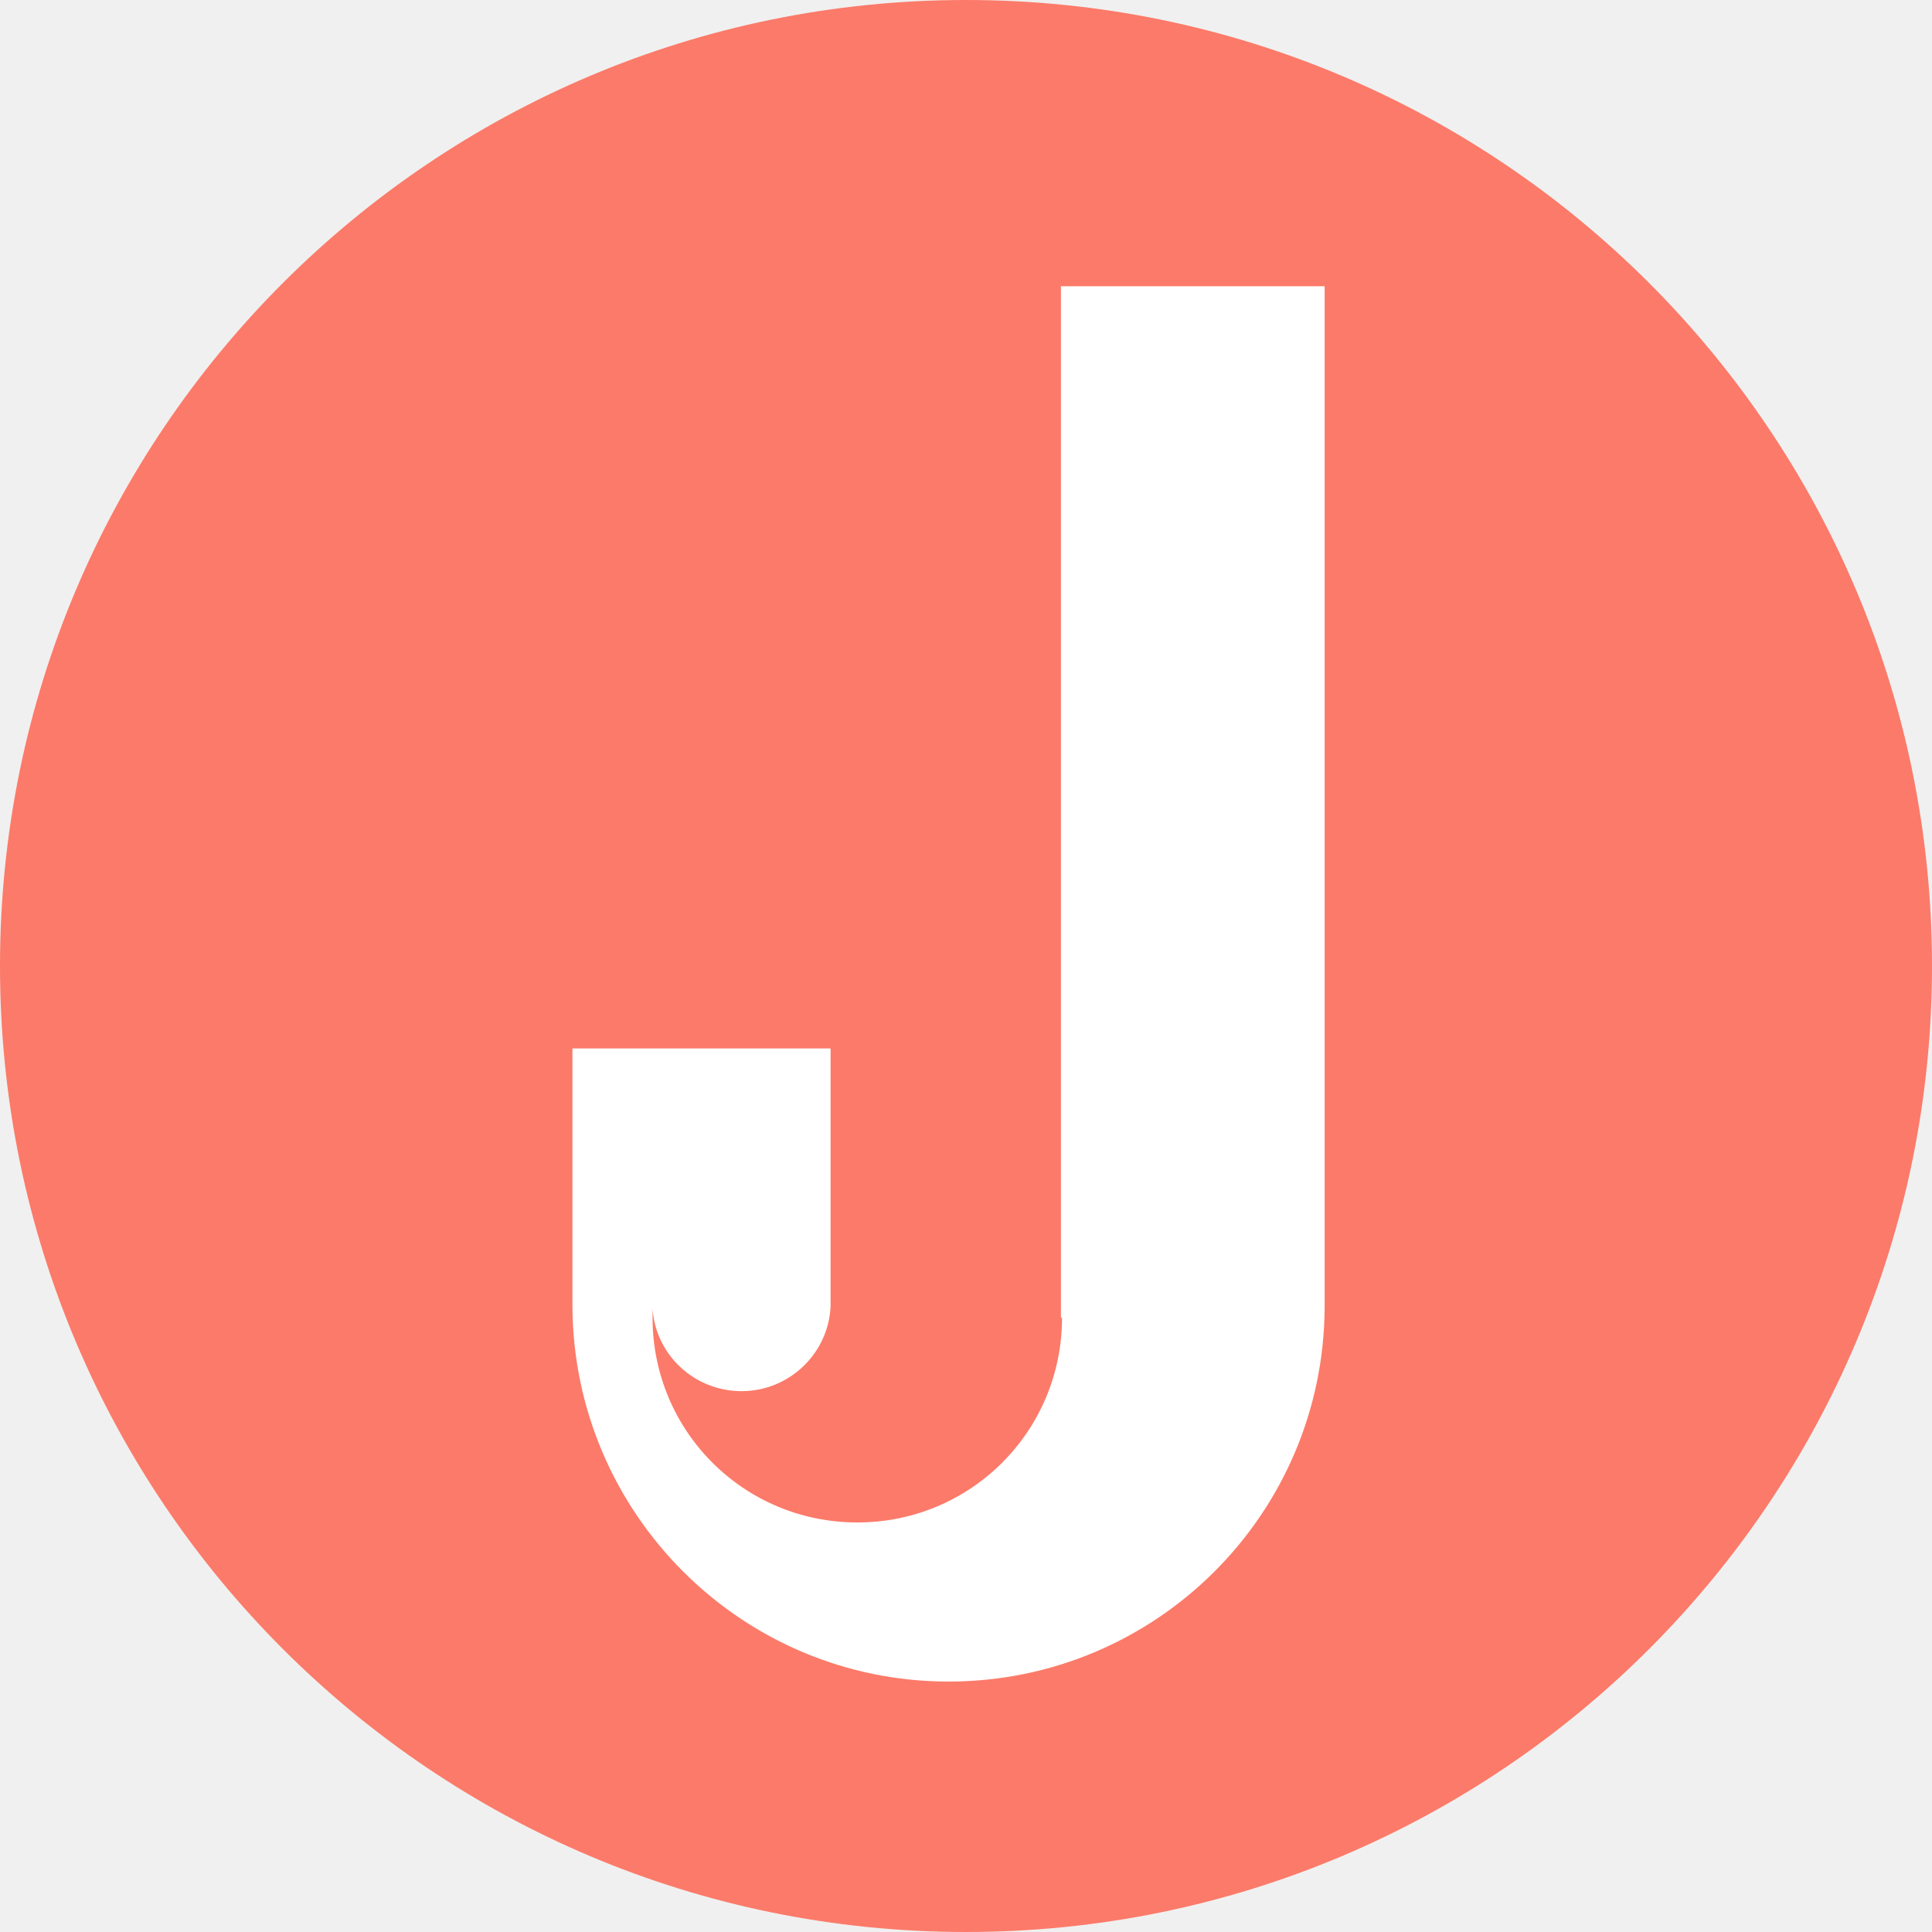
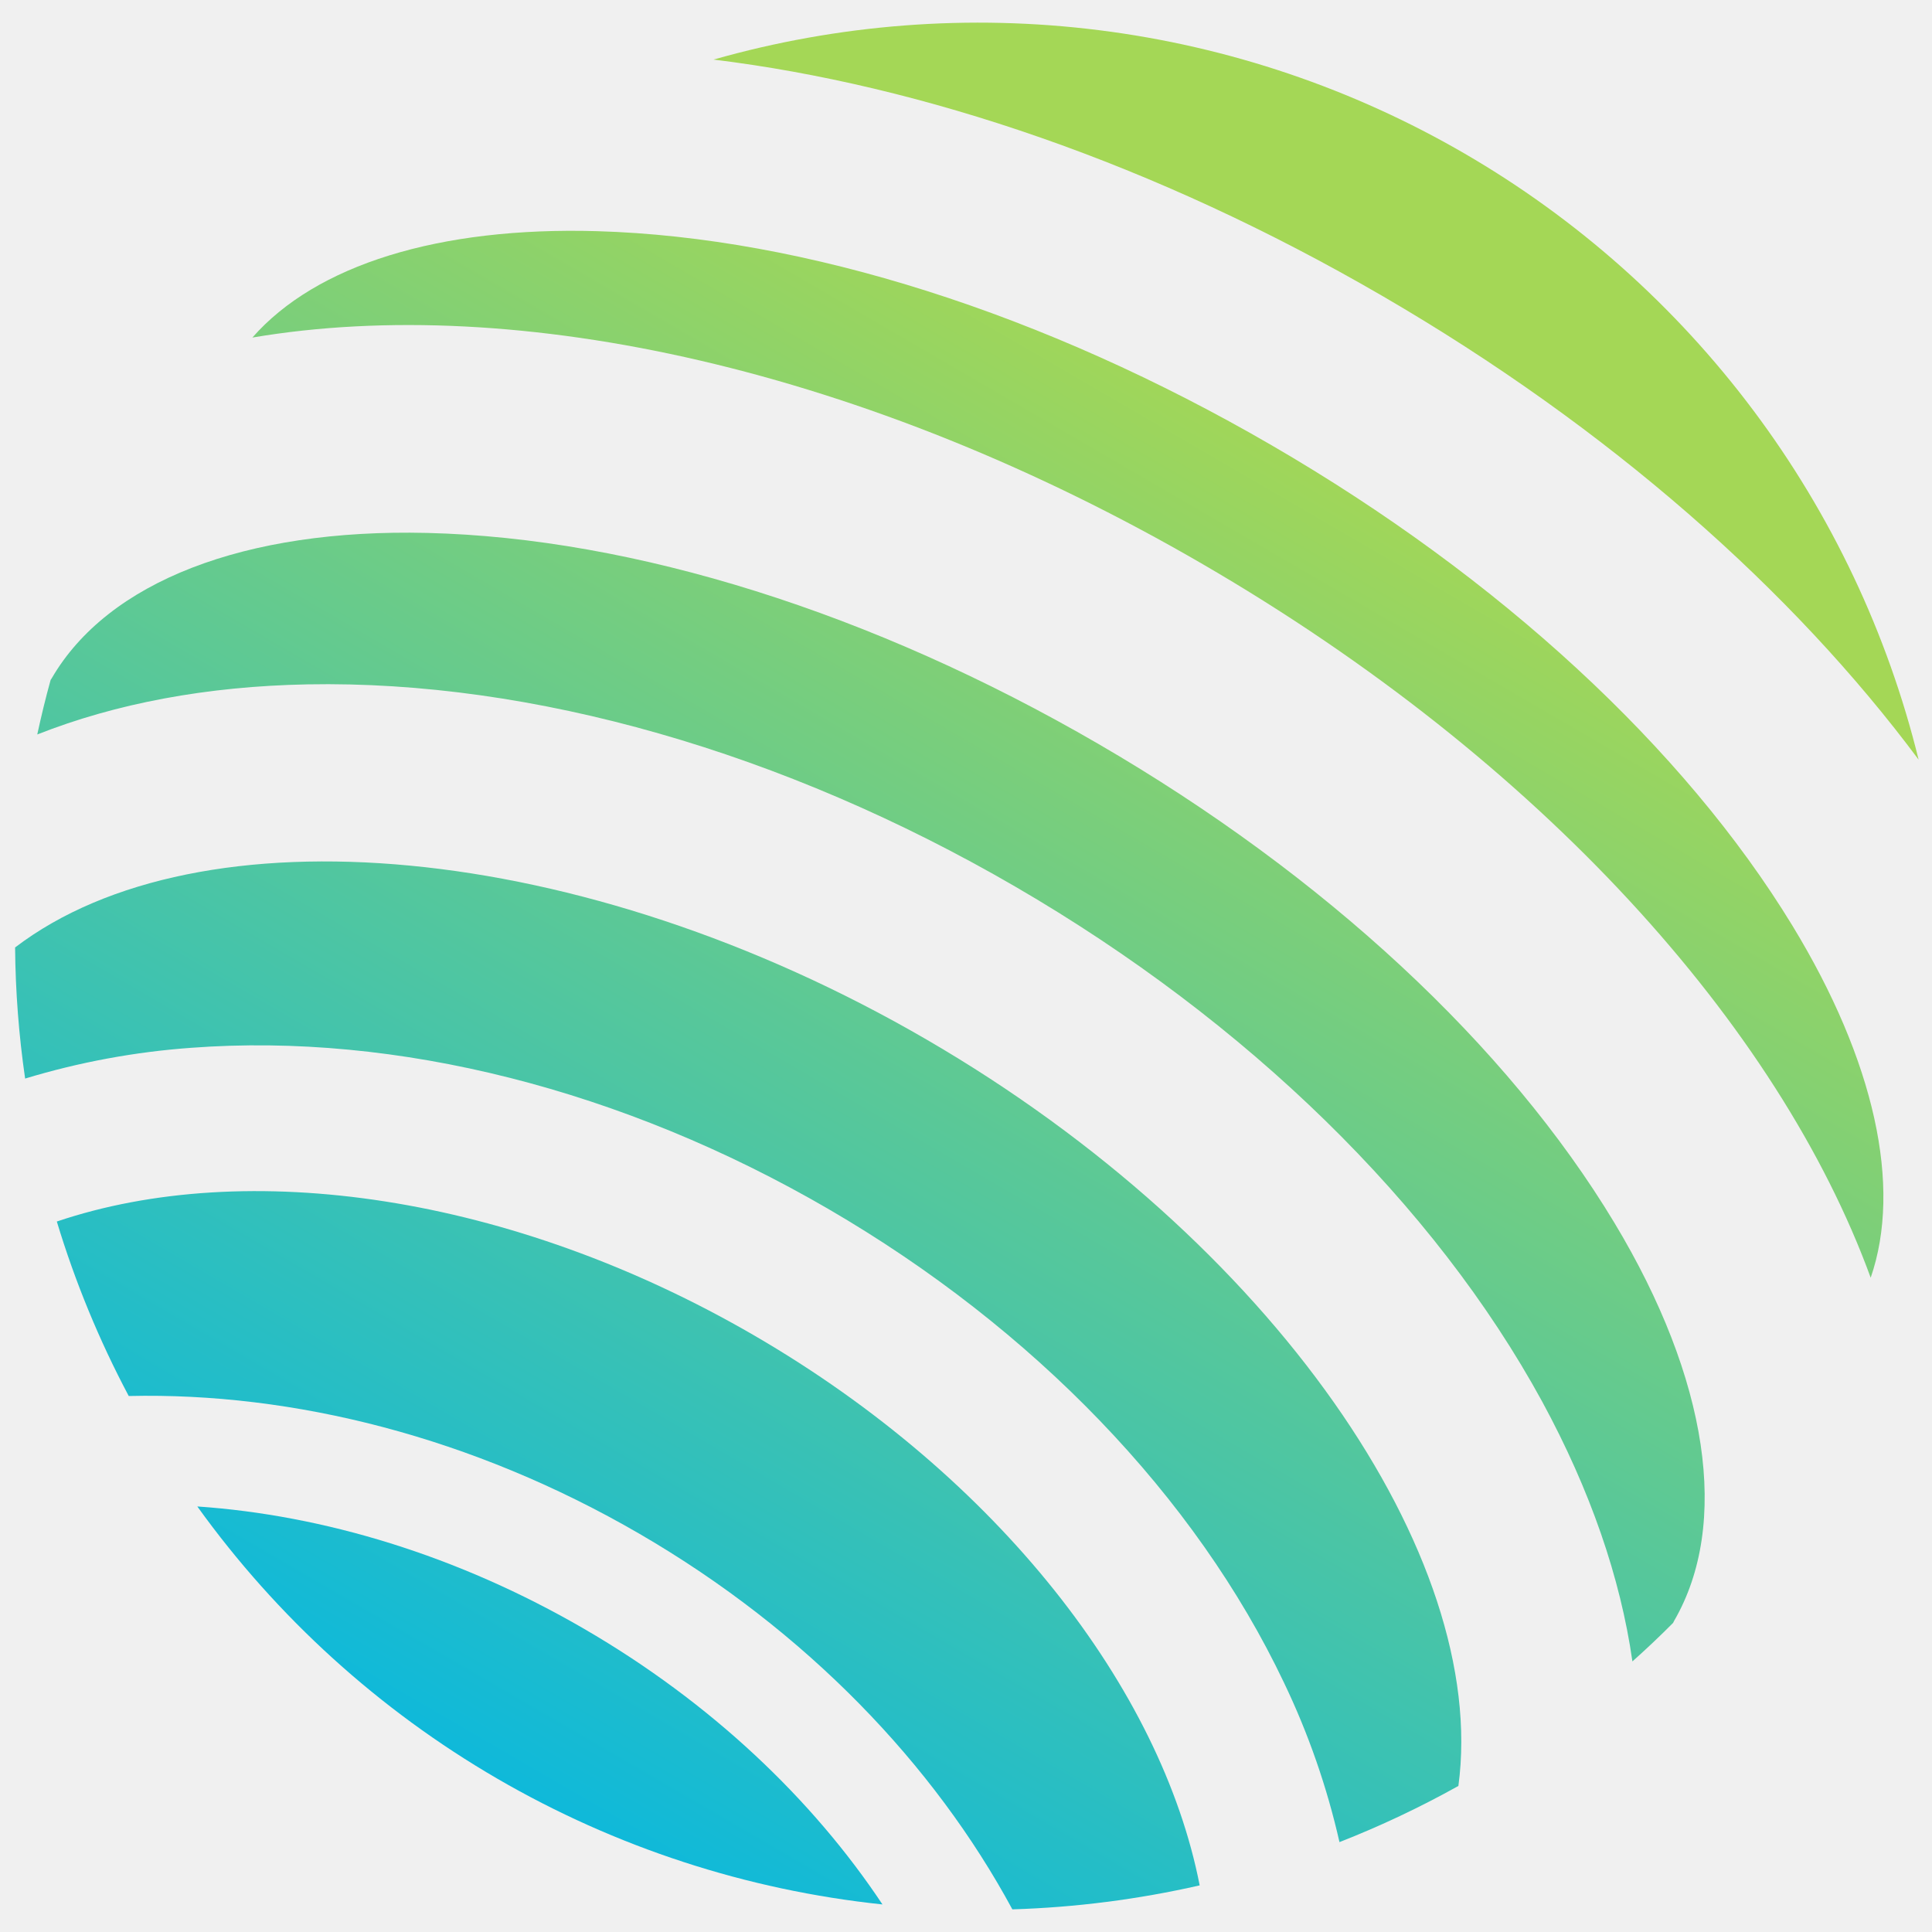
- <svg xmlns="http://www.w3.org/2000/svg" width="54" height="54" viewBox="0 0 54 54" fill="none">
-   <rect width="54" height="54" rx="27" fill="#FC7A69" />
-   <path d="M29.684 36.83C29.684 40.002 27.134 42.553 23.962 42.553C20.79 42.553 18.239 40.002 18.239 36.83C18.239 36.737 18.239 36.644 18.239 36.581C18.332 37.888 19.421 38.883 20.727 38.883C22.065 38.883 23.153 37.825 23.215 36.519V29.304H16V36.519C16.031 42.304 20.727 47 26.512 47C32.297 47 36.993 42.335 37.024 36.55V8H29.653V36.488V36.83H29.684Z" fill="white" />
+ <svg xmlns="http://www.w3.org/2000/svg" width="256" height="256" fill="none" viewBox="0 0 256 256">
+   <path fill="url(#a)" d="M26.146 199.614a128.38 128.38 0 0 0 39.756 36.072 128.38 128.38 0 0 0 51.03 16.662c-9.257-13.931-22.714-26.748-39.514-36.506s-34.591-15.088-51.272-16.228" />
+   <path fill="url(#b)" d="M99.993 176.988c-32.366-18.803-67.398-23.595-92.464-15.13a128.95 128.95 0 0 0 9.529 23.121c21.778-.504 45.556 5.411 67.682 18.262S123.787 233.828 134.143 253c8.356-.257 16.668-1.321 24.82-3.178-5.067-25.964-26.613-54.026-58.971-72.834" />
+   <path fill="url(#c)" d="M254.229 100.663a128.31 128.31 0 0 0-21.893-46.272A128.296 128.296 0 0 0 145.59 3.995a128.29 128.29 0 0 0-51.041 3.9C122.246 11.284 152.99 21.681 183.14 39.197c30.151 17.516 54.433 39.069 71.089 61.466" />
+   <path fill="url(#d)" d="M213.93 162.049c-14.177-23.544-38.463-46.09-68.38-63.47-29.918-17.38-61.526-27.307-88.977-27.964-24.151-.572-42.277 6.449-49.717 19.257-.042.076-.102.148-.148.225-.669 2.402-1.246 4.809-1.771 7.224 10.389-4.101 22.426-6.385 35.811-6.639 29.765-.559 63.076 8.961 93.815 26.82 30.739 17.859 55.53 42.09 69.783 68.215 6.39 11.771 10.377 23.359 11.957 34.43 1.839-1.644 3.644-3.343 5.394-5.11.046-.08.076-.165.123-.25 7.44-12.821 4.563-32.04-7.89-52.738" />
+   <path fill="url(#e)" d="M122.788 137.754C76.974 111.137 26.346 106.968 2 125.543c.048 5.814.492 11.618 1.33 17.372a100.85 100.85 0 0 1 22.007-4.076c27.206-2.047 57.2 5.533 84.418 21.354 27.219 15.821 48.675 38.133 60.377 62.763a100 100 0 0 1 7.356 21.134c5.414-2.123 10.679-4.61 15.757-7.444 4.076-30.354-24.629-72.271-70.457-98.892" />
+   <path fill="url(#f)" d="M237.496 122.641c-14.338-23.519-38.837-46.128-68.966-63.622s-61.86-27.579-89.4-28.388c-20.994-.606-37.256 4.483-45.688 14.097 35.01-5.932 81.189 4.038 125.949 30.04 44.759 26.002 76.308 61.186 88.485 94.535 4.174-12.079.543-28.726-10.38-46.662" />
+   <defs>
+     <linearGradient id="a" x1="169.969" x2="54.083" y1="53.781" y2="253" gradientUnits="userSpaceOnUse">
+       <stop offset="0" stop-color="#a4d756" />
+       <stop offset="1" stop-color="#00b6e7" />
+     </linearGradient>
+     <linearGradient id="b" x1="169.969" x2="54.083" y1="53.781" y2="253" gradientUnits="userSpaceOnUse">
+       <stop offset="0" stop-color="#a4d756" />
+       <stop offset="1" stop-color="#00b6e7" />
+     </linearGradient>
+     <linearGradient id="c" x1="169.969" x2="54.083" y1="53.781" y2="253" gradientUnits="userSpaceOnUse">
+       <stop offset="0" stop-color="#a4d756" />
+       <stop offset="1" stop-color="#00b6e7" />
+     </linearGradient>
+     <linearGradient id="d" x1="169.969" x2="54.083" y1="53.781" y2="253" gradientUnits="userSpaceOnUse">
+       <stop offset="0" stop-color="#a4d756" />
+       <stop offset="1" stop-color="#00b6e7" />
+     </linearGradient>
+     <linearGradient id="e" x1="169.969" x2="54.083" y1="53.781" y2="253" gradientUnits="userSpaceOnUse">
+       <stop offset="0" stop-color="#a4d756" />
+       <stop offset="1" stop-color="#00b6e7" />
+     </linearGradient>
+     <linearGradient id="f" x1="169.969" x2="54.083" y1="53.781" y2="253" gradientUnits="userSpaceOnUse">
+       <stop offset="0" stop-color="#a4d756" />
+       <stop offset="1" stop-color="#00b6e7" />
+     </linearGradient>
+   </defs>
</svg>
